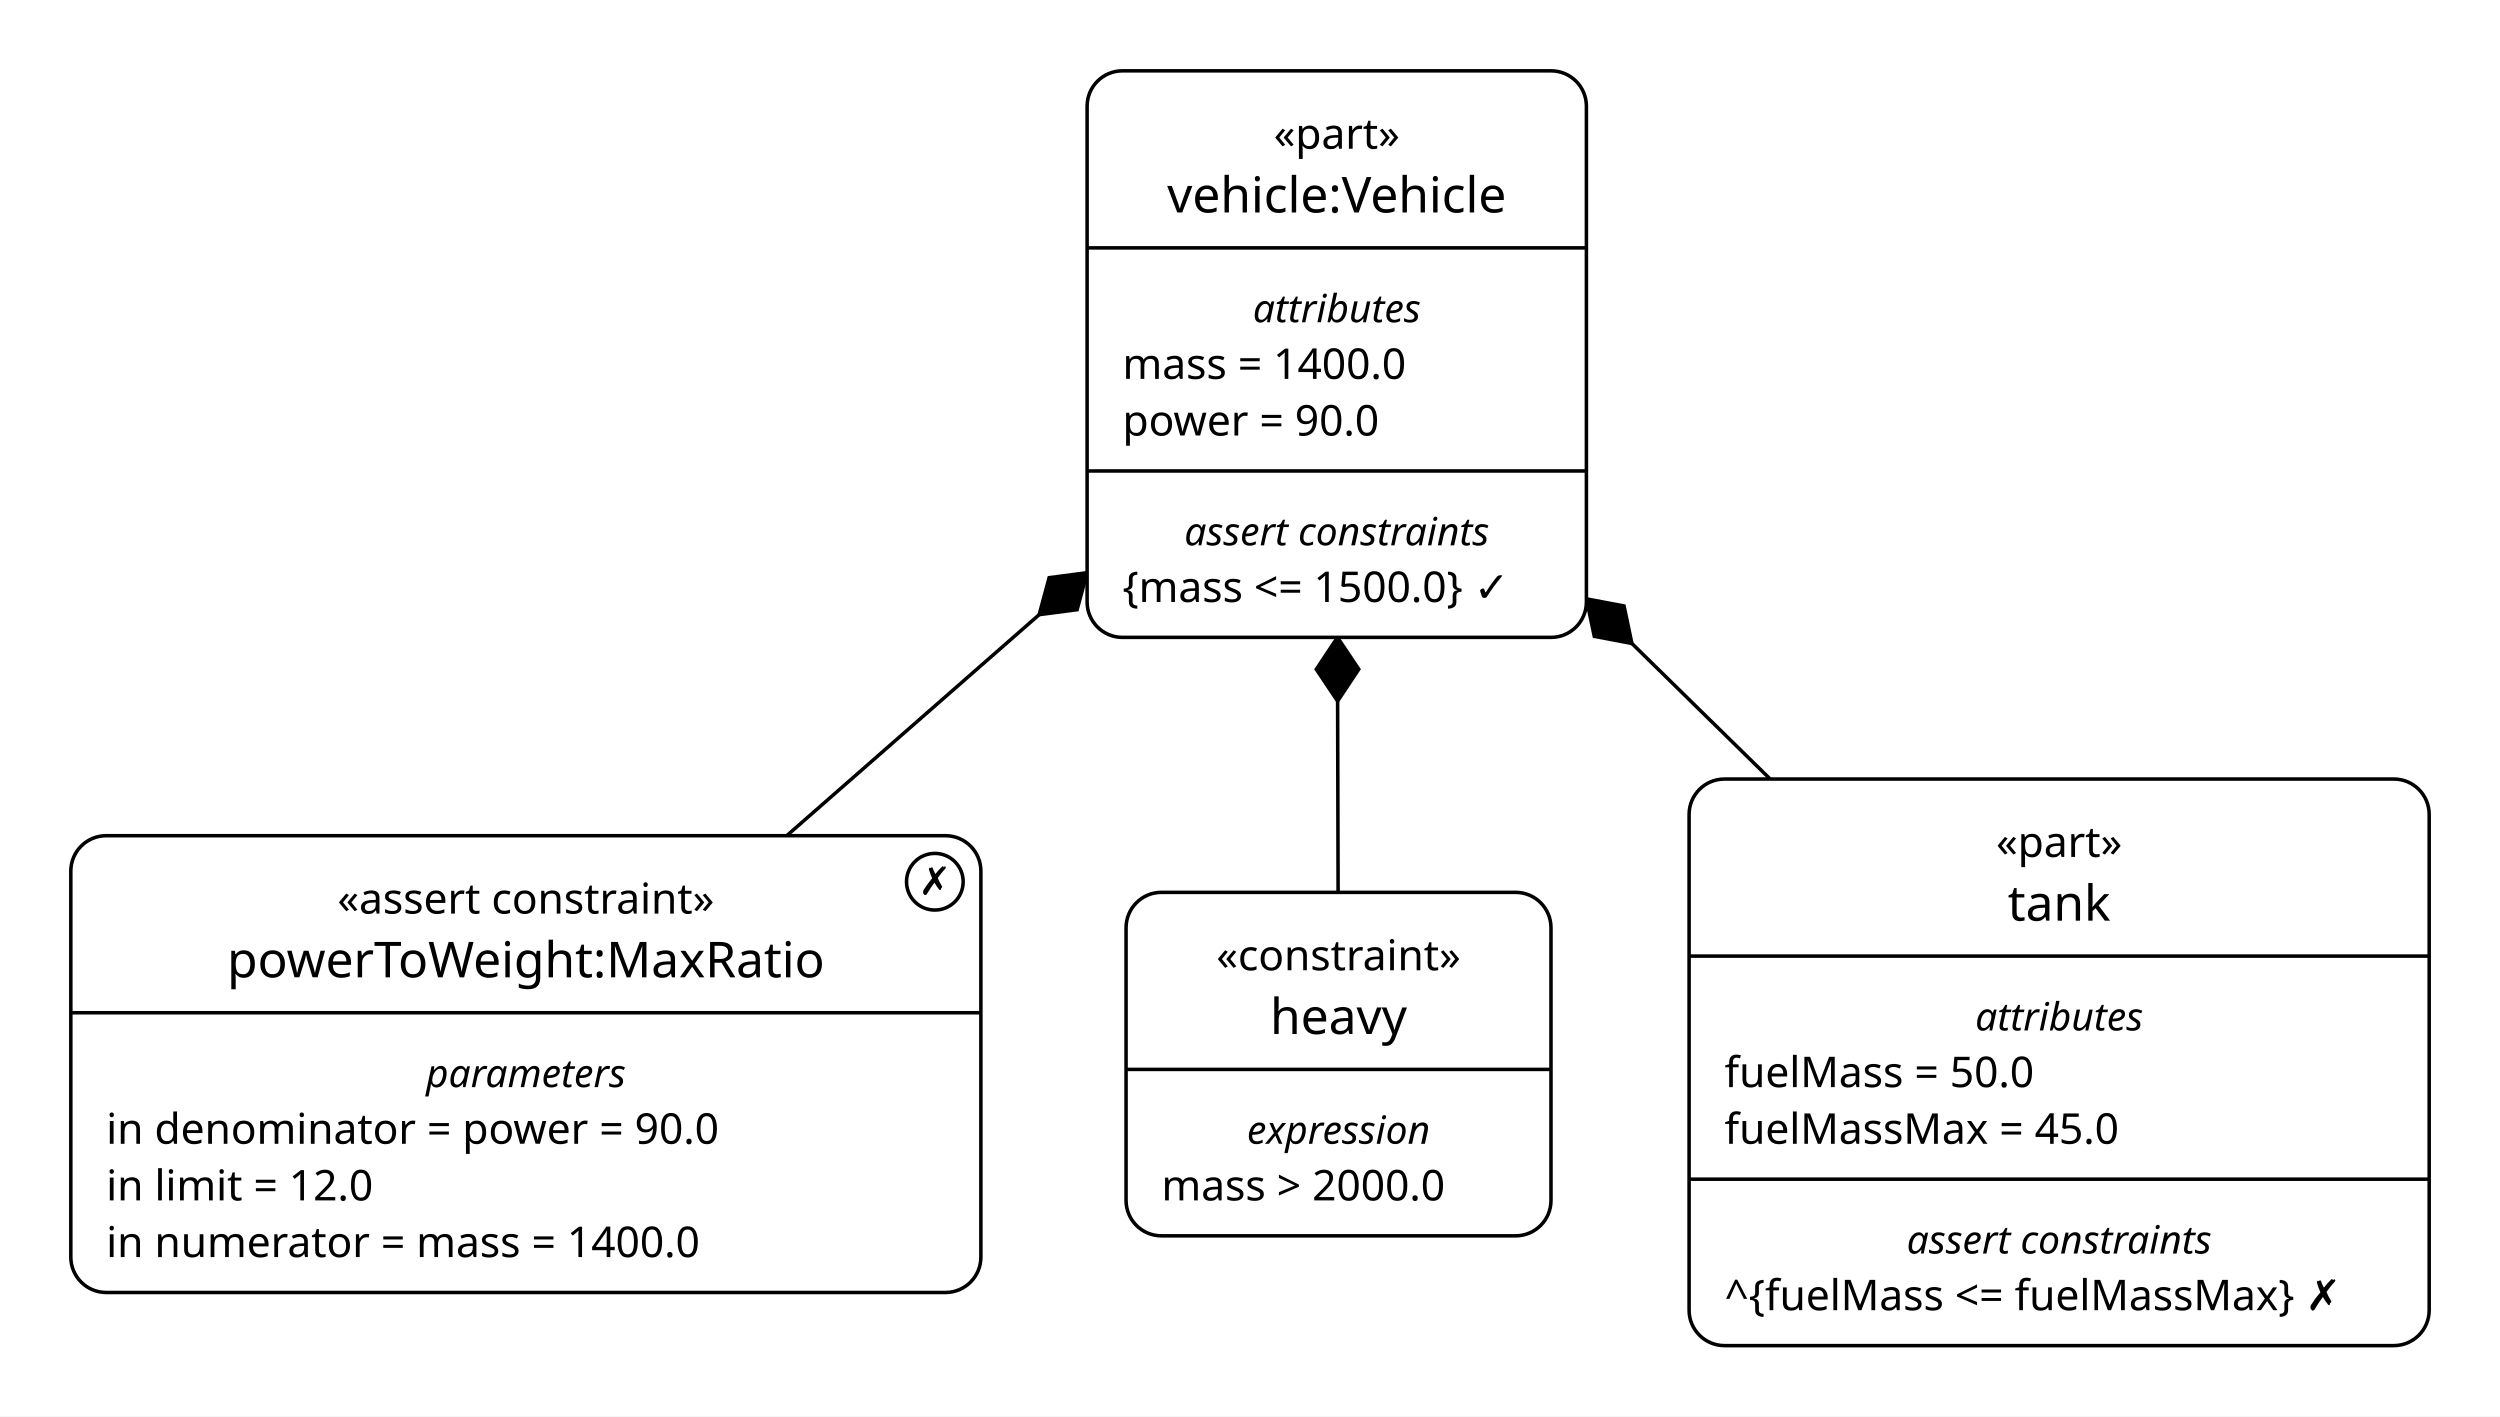
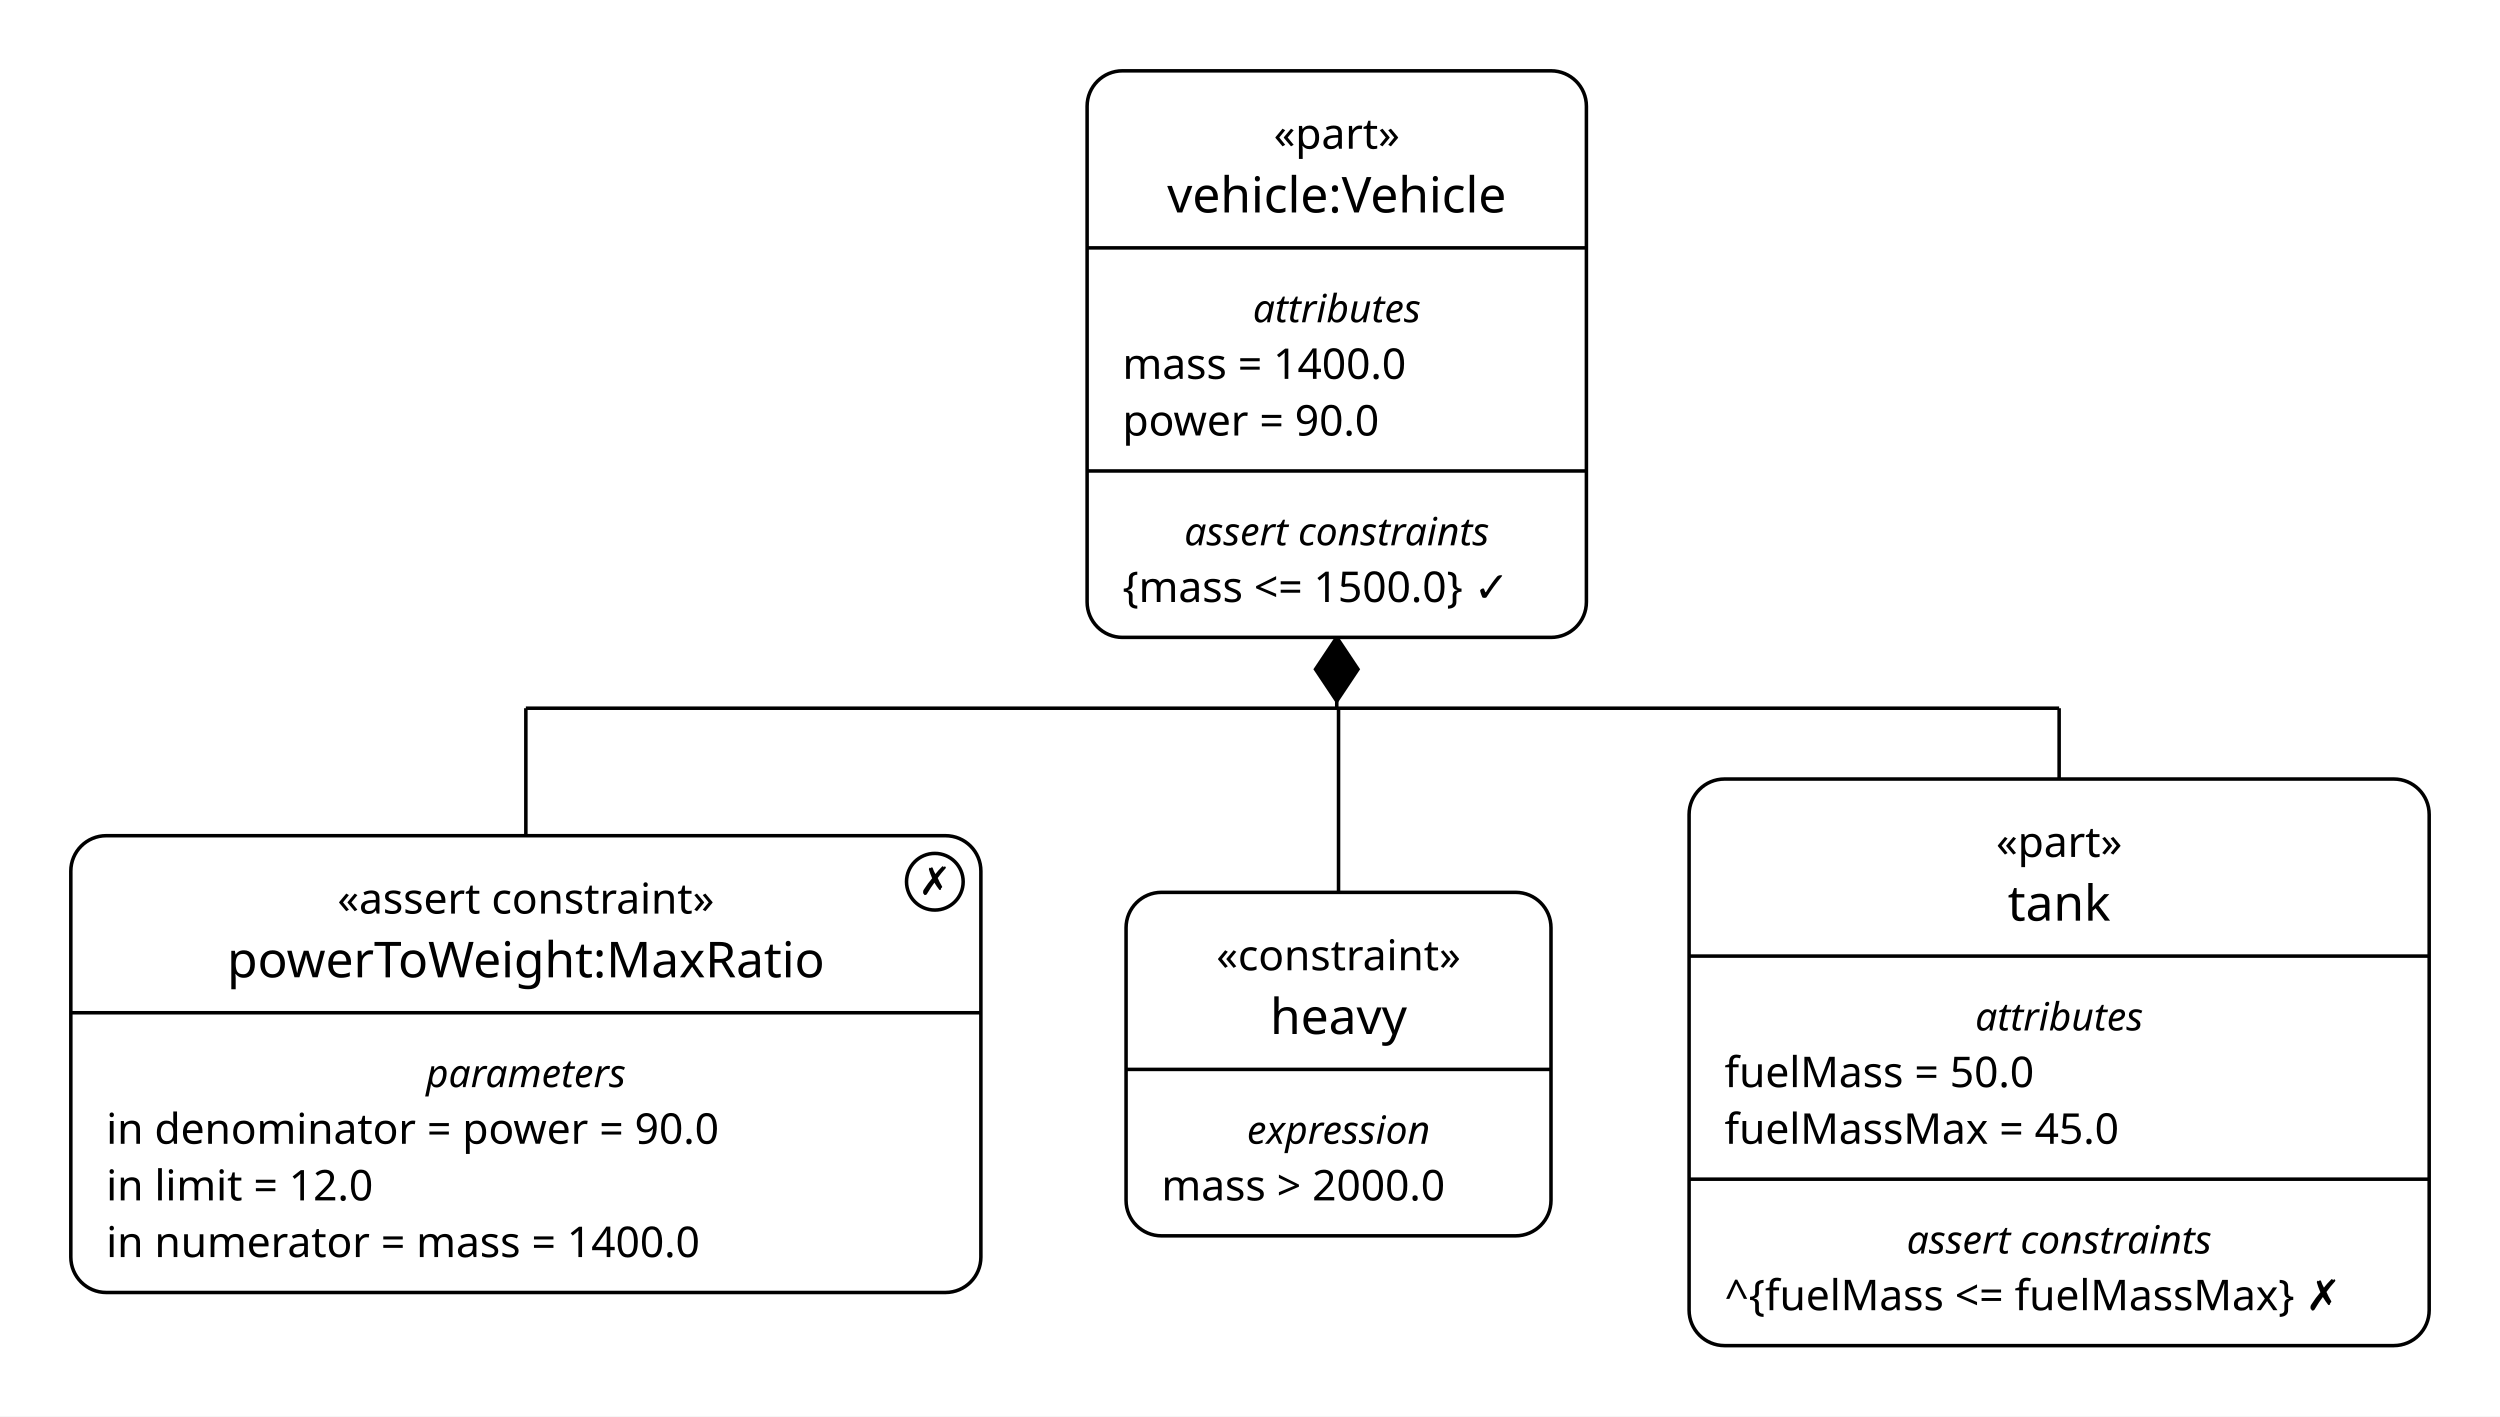
<svg xmlns="http://www.w3.org/2000/svg" width="706" height="400" viewBox="0 0 706 400" font-family="sans-serif">
  <rect x="0" y="0" width="706" height="400" fill="#ffffff" />
-   <polyline points="460.85,181.72 499.9,220" fill="none" stroke="#000000" />
-   <polygon points="448,169.12 450.23,179.7 460.85,181.72 458.63,171.13" fill="#000000" stroke="#000000" />
-   <polyline points="377.74,198 377.88,252" fill="none" stroke="#000000" />
-   <polygon points="377.7,180 371.72,189.01 377.74,198 383.72,188.99" fill="#000000" stroke="#000000" />
-   <polyline points="293.46,173.58 222.17,236" fill="none" stroke="#000000" />
-   <polygon points="307,161.73 296.28,163.14 293.46,173.58 304.18,172.17" fill="#000000" stroke="#000000" />
+   <polygon points="377.5,180 371.5,189 377.5,198 383.5,189" fill="#000000" stroke="#000000" />
+   <polyline points="377.5,198 377.5,200" fill="none" stroke="#000000" />
+   <polyline points="148.5,200 581.5,200" fill="none" stroke="#000000" />
+   <polyline points="581.5,200 581.5,220" fill="none" stroke="#000000" />
+   <polyline points="378,200 378,252" fill="none" stroke="#000000" />
+   <polyline points="148.5,200 148.5,236" fill="none" stroke="#000000" />
  <rect x="307" y="20" width="141" height="160" rx="10" fill="#ffffff" stroke="#000000" />
  <text x="377.5" y="42" text-anchor="middle" font-size="12">«part»</text>
  <text x="377.5" y="60" text-anchor="middle" font-size="14">vehicle:Vehicle</text>
  <polyline points="307,70 448,70" fill="none" stroke="#000000" />
  <text x="377.5" y="91" text-anchor="middle" font-size="11" font-style="italic">attributes</text>
  <text x="317" y="107" text-anchor="start" font-size="12">mass = 1400.0</text>
  <text x="317" y="123" text-anchor="start" font-size="12">power = 90.0</text>
  <polyline points="307,133 448,133" fill="none" stroke="#000000" />
  <text x="377.5" y="154" text-anchor="middle" font-size="11" font-style="italic">assert constraints</text>
  <text x="317" y="170" text-anchor="start" font-size="12">{mass &lt;= 1500.0} ✓</text>
  <rect x="477" y="220" width="209" height="160" rx="10" fill="#ffffff" stroke="#000000" />
  <text x="581.5" y="242" text-anchor="middle" font-size="12">«part»</text>
  <text x="581.5" y="260" text-anchor="middle" font-size="14">tank</text>
  <polyline points="477,270 686,270" fill="none" stroke="#000000" />
  <text x="581.5" y="291" text-anchor="middle" font-size="11" font-style="italic">attributes</text>
  <text x="487" y="307" text-anchor="start" font-size="12">fuelMass = 50.0</text>
  <text x="487" y="323" text-anchor="start" font-size="12">fuelMassMax = 45.0</text>
  <polyline points="477,333 686,333" fill="none" stroke="#000000" />
  <text x="581.5" y="354" text-anchor="middle" font-size="11" font-style="italic">assert constraints</text>
  <text x="487" y="370" text-anchor="start" font-size="12">^{fuelMass &lt;= fuelMassMax} ✗</text>
  <rect x="318" y="252" width="120" height="97" rx="10" fill="#ffffff" stroke="#000000" />
  <text x="378" y="274" text-anchor="middle" font-size="12">«constraint»</text>
  <text x="378" y="292" text-anchor="middle" font-size="14">heavy</text>
  <polyline points="318,302 438,302" fill="none" stroke="#000000" />
  <text x="378" y="323" text-anchor="middle" font-size="11" font-style="italic">expression</text>
  <text x="328" y="339" text-anchor="start" font-size="12">mass &gt; 2000.0</text>
  <rect x="20" y="236" width="257" height="129" rx="10" fill="#ffffff" stroke="#000000" />
  <text x="148.5" y="258" text-anchor="middle" font-size="12">«assert constraint»</text>
  <text x="148.5" y="276" text-anchor="middle" font-size="14">powerToWeight:MaxRatio</text>
  <rect x="256" y="241" width="16" height="16" rx="8" fill="none" stroke="#000000" />
  <text x="264" y="252.67" text-anchor="middle" font-size="11">✗</text>
  <polyline points="20,286 277,286" fill="none" stroke="#000000" />
  <text x="148.5" y="307" text-anchor="middle" font-size="11" font-style="italic">parameters</text>
  <text x="30" y="323" text-anchor="start" font-size="12">in denominator = power = 90.0</text>
  <text x="30" y="339" text-anchor="start" font-size="12">in limit = 12.0</text>
  <text x="30" y="355" text-anchor="start" font-size="12">in numerator = mass = 1400.0</text>
</svg>
